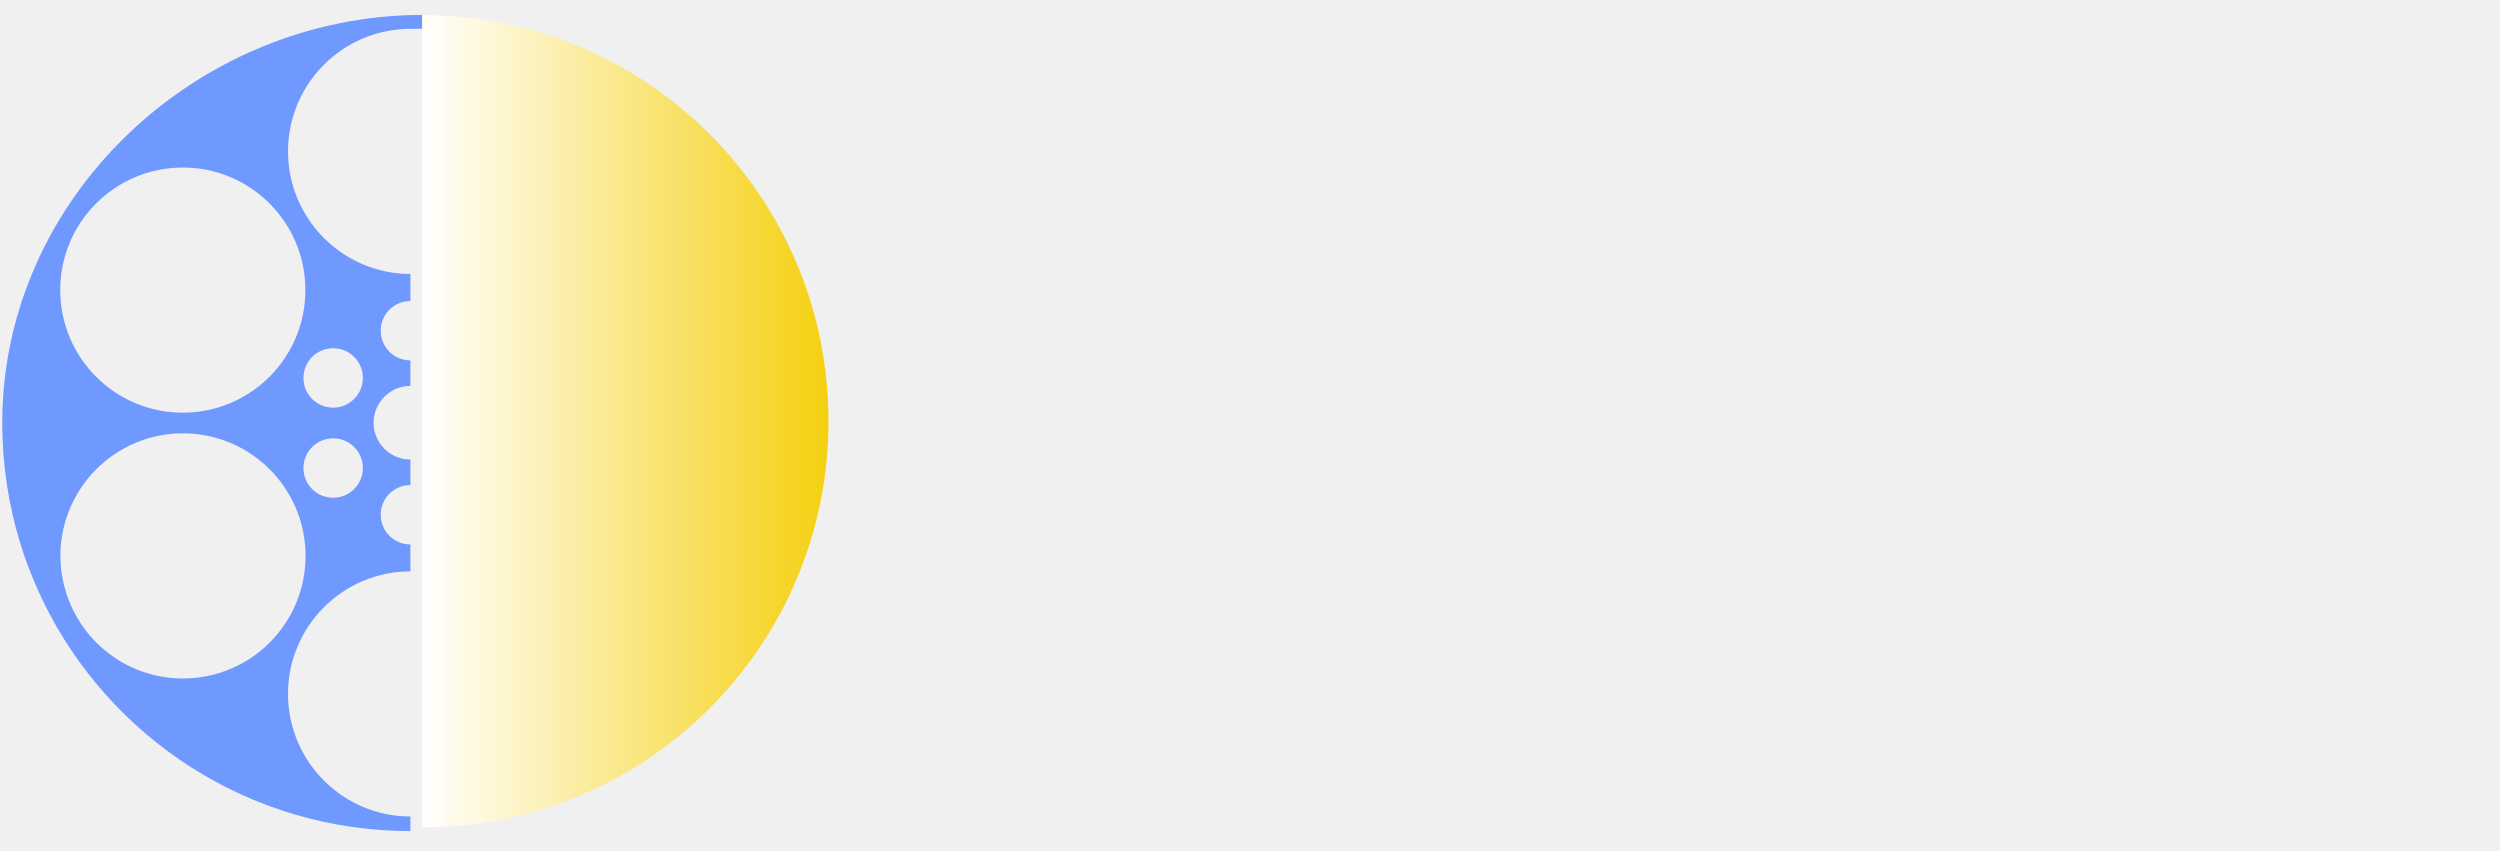
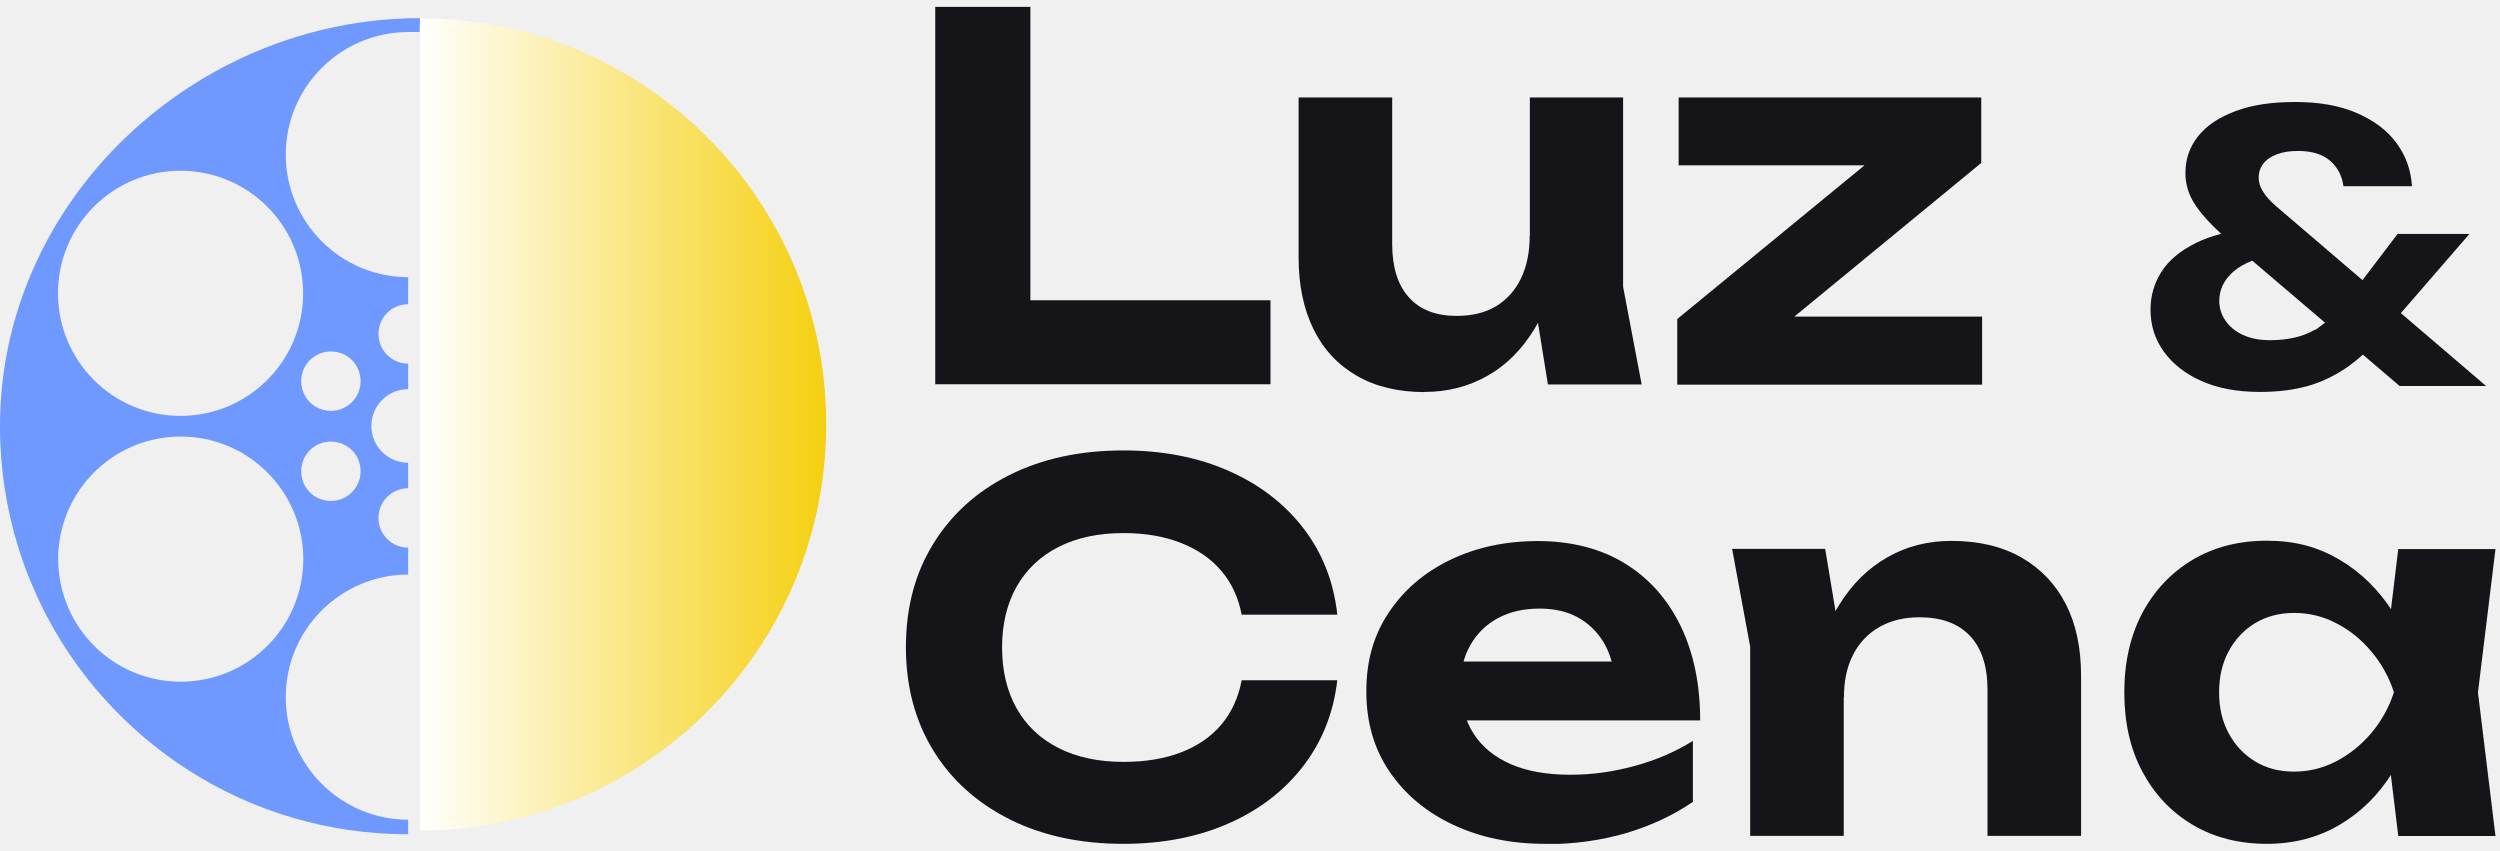
<svg xmlns="http://www.w3.org/2000/svg" width="144" height="49" viewBox="0 0 144 49" fill="none">
-   <g clip-path="url(#clip0_60_402)">
-     <path d="M59.48 0.21V19.52L57.01 17.11H73.31V21.95H54V0.21H59.48Z" fill="#EFEFEF" />
-     <path d="M82.21 22.4C80.68 22.4 79.37 22.09 78.28 21.46C77.19 20.83 76.36 19.94 75.79 18.78C75.22 17.62 74.93 16.25 74.93 14.66V5.43H80.32V13.87C80.32 15.2 80.64 16.23 81.28 16.94C81.92 17.66 82.84 18.01 84.03 18.01C84.92 18.01 85.67 17.83 86.29 17.46C86.91 17.09 87.39 16.56 87.73 15.87C88.07 15.17 88.24 14.35 88.24 13.4L89.92 14.3C89.73 16.04 89.27 17.51 88.54 18.72C87.81 19.93 86.91 20.84 85.81 21.46C84.72 22.08 83.51 22.39 82.2 22.39L82.21 22.4ZM89.29 21.96L88.25 15.52V5.43H93.62V16.33L94.69 21.96H89.3H89.29Z" fill="#EFEFEF" />
-     <path d="M96.74 21.96V18.19L108.51 8.53L112.22 9.34H96.82V5.43H114.25V9.2L102.5 18.86L99.34 18.05H114.3V21.97H96.73L96.74 21.96Z" fill="#EFEFEF" />
-     <path d="M143.33 22.05L138.42 17.85L142.37 13.29H138.23L136.21 15.95L131.23 11.69C130.87 11.38 130.62 11.09 130.46 10.82C130.3 10.56 130.23 10.3 130.23 10.06C130.23 9.73 130.32 9.46 130.51 9.23C130.69 9 130.95 8.82 131.29 8.7C131.62 8.57 132.03 8.51 132.5 8.51C133.3 8.51 133.91 8.7 134.35 9.08C134.78 9.46 135.04 9.95 135.11 10.54H139.06C139 9.61 138.71 8.79 138.17 8.06C137.64 7.33 136.88 6.76 135.89 6.33C134.91 5.9 133.73 5.69 132.34 5.69C130.95 5.69 129.86 5.86 128.91 6.21C127.96 6.56 127.24 7.04 126.75 7.65C126.26 8.26 126.01 8.97 126.01 9.79C126.01 10.46 126.21 11.09 126.62 11.68C127 12.23 127.49 12.76 128.07 13.28C127.53 13.42 127.04 13.6 126.61 13.81C125.71 14.26 125.05 14.81 124.63 15.47C124.21 16.13 124 16.85 124 17.65C124 18.55 124.25 19.35 124.76 20.06C125.27 20.77 125.99 21.34 126.93 21.76C127.87 22.18 128.99 22.39 130.31 22.39C131.36 22.39 132.3 22.27 133.12 22.03C133.94 21.79 134.7 21.41 135.41 20.91C135.68 20.71 135.96 20.49 136.23 20.24L138.35 22.05H143.35H143.33ZM133.46 18.81C132.78 19.21 131.91 19.41 130.88 19.41C130.28 19.41 129.77 19.31 129.33 19.11C128.9 18.91 128.56 18.64 128.32 18.29C128.08 17.94 127.96 17.56 127.96 17.15C127.96 16.51 128.22 15.96 128.74 15.49C129.04 15.22 129.42 15 129.86 14.83L134.05 18.4C133.86 18.54 133.68 18.7 133.48 18.82L133.46 18.81Z" fill="#EFEFEF" />
-     <path d="M77.16 38.97C76.95 40.85 76.3 42.49 75.22 43.91C74.14 45.33 72.71 46.44 70.93 47.23C69.15 48.02 67.12 48.42 64.84 48.42C62.35 48.42 60.16 47.95 58.27 47C56.39 46.05 54.92 44.73 53.88 43.03C52.84 41.33 52.31 39.35 52.31 37.09C52.31 34.83 52.83 32.85 53.88 31.15C54.92 29.45 56.39 28.12 58.27 27.18C60.16 26.23 62.34 25.76 64.84 25.76C67.12 25.76 69.15 26.16 70.93 26.95C72.71 27.74 74.14 28.85 75.22 30.26C76.3 31.67 76.95 33.32 77.16 35.22H71.65C71.46 34.23 71.07 33.39 70.48 32.7C69.89 32 69.12 31.47 68.16 31.09C67.2 30.71 66.1 30.52 64.84 30.52C63.39 30.52 62.14 30.79 61.1 31.32C60.06 31.85 59.25 32.61 58.69 33.6C58.13 34.59 57.85 35.76 57.85 37.11C57.85 38.46 58.13 39.63 58.69 40.62C59.25 41.61 60.05 42.37 61.1 42.9C62.15 43.43 63.39 43.7 64.84 43.7C66.1 43.7 67.2 43.52 68.16 43.15C69.12 42.78 69.89 42.25 70.48 41.55C71.07 40.85 71.46 40 71.65 39H77.16V38.97Z" fill="#EFEFEF" />
-     <path d="M89.12 48.419C87.15 48.419 85.38 48.05 83.83 47.319C82.27 46.59 81.05 45.559 80.16 44.249C79.27 42.94 78.83 41.4 78.83 39.639C78.83 37.88 79.25 36.41 80.11 35.12C80.96 33.83 82.13 32.809 83.63 32.08C85.13 31.349 86.82 30.98 88.72 30.98C90.62 30.98 92.32 31.41 93.71 32.26C95.1 33.109 96.17 34.309 96.93 35.859C97.68 37.41 98.06 39.219 98.06 41.309H83.15V37.919H95.1L93.16 39.139C93.1 38.23 92.88 37.459 92.51 36.83C92.13 36.2 91.63 35.719 91.02 35.38C90.4 35.039 89.67 34.87 88.82 34.87C87.89 34.87 87.09 35.05 86.41 35.419C85.73 35.789 85.21 36.3 84.83 36.959C84.45 37.62 84.26 38.38 84.26 39.249C84.26 40.349 84.51 41.289 85 42.059C85.49 42.83 86.21 43.419 87.15 43.83C88.09 44.239 89.23 44.44 90.59 44.44C91.83 44.44 93.06 44.27 94.3 43.929C95.54 43.59 96.65 43.109 97.64 42.489V45.999C96.52 46.77 95.24 47.37 93.8 47.8C92.36 48.219 90.81 48.44 89.15 48.44L89.12 48.419Z" fill="#EFEFEF" />
-     <path d="M99.9 31.43H105.26L106.33 37.87V47.96H100.94V37.06L99.9 31.43ZM112.52 30.97C114.11 30.97 115.45 31.29 116.57 31.93C117.68 32.57 118.53 33.46 119.12 34.61C119.71 35.76 120 37.14 120 38.74V47.96H114.61V39.55C114.61 38.18 114.27 37.14 113.59 36.43C112.91 35.72 111.95 35.37 110.69 35.37C109.8 35.37 109.03 35.56 108.37 35.94C107.71 36.32 107.21 36.85 106.86 37.54C106.51 38.23 106.34 39.04 106.34 39.99L104.63 39.09C104.84 37.33 105.32 35.85 106.07 34.65C106.81 33.45 107.74 32.54 108.85 31.91C109.96 31.28 111.18 30.97 112.52 30.97Z" fill="#EFEFEF" />
-     <path d="M139.6 39.69C139.31 41.45 138.76 42.98 137.95 44.29C137.14 45.6 136.11 46.61 134.88 47.33C133.64 48.06 132.25 48.42 130.7 48.42C129.08 48.42 127.65 48.05 126.42 47.32C125.19 46.59 124.23 45.57 123.53 44.26C122.83 42.95 122.49 41.43 122.49 39.69C122.49 37.95 122.84 36.43 123.53 35.12C124.23 33.81 125.19 32.8 126.42 32.06C127.65 31.33 129.07 30.96 130.7 30.96C132.33 30.96 133.64 31.32 134.88 32.05C136.12 32.78 137.15 33.79 137.97 35.08C138.79 36.38 139.34 37.91 139.61 39.69H139.6ZM127.95 39.69C127.95 40.58 128.13 41.37 128.5 42.05C128.87 42.74 129.38 43.28 130.02 43.67C130.67 44.07 131.42 44.26 132.27 44.26C133.12 44.26 133.93 44.06 134.69 43.67C135.45 43.27 136.13 42.73 136.71 42.05C137.29 41.36 137.73 40.58 138.02 39.69C137.73 38.8 137.29 38.01 136.71 37.33C136.13 36.64 135.46 36.1 134.69 35.71C133.93 35.31 133.12 35.12 132.27 35.12C131.42 35.12 130.67 35.32 130.02 35.71C129.37 36.11 128.86 36.65 128.5 37.33C128.13 38.02 127.95 38.8 127.95 39.69ZM138.27 47.96L137.54 41.96L138.32 39.7L137.54 37.47L138.27 31.44H143.87L142.86 39.7L143.87 47.97H138.27V47.96Z" fill="#EFEFEF" />
-     <path d="M0.13 24.36C0.13 26.8 0.5 29.15 1.19 31.37C1.3 31.74 1.43 32.1 1.56 32.46C1.84 33.21 2.15 33.94 2.49 34.65C6.31 42.48 14.34 47.87 23.64 47.87V47.03C19.75 47.03 16.59 43.86 16.59 39.97C16.59 36.08 19.74 32.92 23.64 32.91V31.36C22.7 31.36 21.93 30.6 21.93 29.65C21.93 28.7 22.69 27.94 23.64 27.94V26.47C22.47 26.47 21.52 25.52 21.52 24.35C21.52 23.18 22.47 22.23 23.64 22.23V20.76C22.7 20.76 21.93 20 21.93 19.05C21.93 18.1 22.69 17.34 23.64 17.34V15.78C19.75 15.78 16.59 12.61 16.59 8.72C16.59 4.83 19.74 1.67 23.64 1.66H24.3L24.32 0.86C11.34 0.87 0.13 11.37 0.13 24.36ZM20.9 26.96C20.9 27.9 20.14 28.67 19.19 28.67C18.24 28.67 17.48 27.91 17.48 26.96C17.48 26.01 18.24 25.25 19.19 25.25C20.14 25.25 20.9 26.01 20.9 26.96ZM17.57 31.37C17.59 31.58 17.6 31.8 17.6 32.02C17.6 35.92 14.44 39.08 10.54 39.08C7.58 39.08 5.05 37.26 4 34.67C3.78 34.12 3.62 33.54 3.54 32.94C3.5 32.64 3.48 32.33 3.48 32.02C3.48 31.8 3.48 31.59 3.51 31.37C3.84 27.77 6.86 24.96 10.54 24.96C14.22 24.96 17.24 27.78 17.57 31.37ZM20.9 21.77C20.9 22.71 20.14 23.48 19.19 23.48C18.24 23.48 17.48 22.72 17.48 21.77C17.48 20.82 18.24 20.06 19.19 20.06C20.14 20.06 20.9 20.82 20.9 21.77ZM17.59 16.71C17.59 20.61 14.43 23.77 10.53 23.77C6.63 23.77 3.47 20.61 3.47 16.71C3.47 12.81 6.63 9.65 10.53 9.65C14.43 9.65 17.59 12.81 17.59 16.71Z" fill="#6F99FF" />
-     <path d="M24.33 0.87C37.25 0.87 47.72 11.34 47.72 24.26C47.72 37.18 37.25 47.65 24.33 47.65V0.87Z" fill="url(#paint0_linear_60_402)" />
+   <g clip-path="url(#clip0_40_198)">
+     <path d="M59.35 0.395V19.705L56.88 17.295H73.18V22.135H53.87V0.395H59.35Z" fill="#151519" />
+     <path d="M82.08 22.585C80.55 22.585 79.24 22.275 78.15 21.645C77.06 21.015 76.23 20.125 75.66 18.965C75.09 17.805 74.8 16.435 74.8 14.845V5.615H80.19V14.055C80.19 15.385 80.51 16.415 81.15 17.125C81.79 17.845 82.71 18.195 83.9 18.195C84.79 18.195 85.54 18.015 86.16 17.645C86.78 17.275 87.26 16.745 87.6 16.055C87.94 15.355 88.11 14.535 88.11 13.585L89.79 14.485C89.6 16.225 89.14 17.695 88.41 18.905C87.68 20.115 86.78 21.025 85.68 21.645C84.59 22.265 83.38 22.575 82.07 22.575L82.08 22.585ZM89.16 22.145L88.12 15.705V5.615H93.49V16.515L94.56 22.145H89.17H89.16Z" fill="#151519" />
+     <path d="M96.61 22.145V18.375L108.38 8.715L112.09 9.525H96.69V5.615H114.12V9.385L102.37 19.045L99.21 18.235H114.17V22.155H96.6L96.61 22.145Z" fill="#151519" />
+     <path d="M143.2 22.235L138.29 18.035L142.24 13.475H138.1L136.08 16.135L131.1 11.875C130.74 11.565 130.49 11.275 130.33 11.005C130.17 10.745 130.1 10.485 130.1 10.245C130.1 9.915 130.19 9.645 130.38 9.415C130.56 9.185 130.82 9.005 131.16 8.885C131.49 8.755 131.9 8.695 132.37 8.695C133.17 8.695 133.78 8.885 134.22 9.265C134.65 9.645 134.91 10.135 134.98 10.725H138.93C138.87 9.795 138.58 8.975 138.04 8.245C137.51 7.515 136.75 6.945 135.76 6.515C134.78 6.085 133.6 5.875 132.21 5.875C130.82 5.875 129.73 6.045 128.78 6.395C127.83 6.745 127.11 7.225 126.62 7.835C126.13 8.445 125.88 9.155 125.88 9.975C125.88 10.645 126.08 11.275 126.49 11.865C126.87 12.415 127.36 12.945 127.94 13.465C127.4 13.605 126.91 13.785 126.48 13.995C125.58 14.445 124.92 14.995 124.5 15.655C124.08 16.315 123.87 17.035 123.87 17.835C123.87 18.735 124.12 19.535 124.63 20.245C125.14 20.955 125.86 21.525 126.8 21.945C127.74 22.365 128.86 22.575 130.18 22.575C131.23 22.575 132.17 22.455 132.99 22.215C133.81 21.975 134.57 21.595 135.28 21.095C135.55 20.895 135.83 20.675 136.1 20.425L138.22 22.235H143.22H143.2ZM133.33 18.995C132.65 19.395 131.78 19.595 130.75 19.595C130.15 19.595 129.64 19.495 129.2 19.295C128.77 19.095 128.43 18.825 128.19 18.475C127.95 18.125 127.83 17.745 127.83 17.335C127.83 16.695 128.09 16.145 128.61 15.675C128.91 15.405 129.29 15.185 129.73 15.015L133.92 18.585C133.73 18.725 133.55 18.885 133.35 19.005L133.33 18.995Z" fill="#151519" />
+     <path d="M77.03 39.155C76.82 41.035 76.17 42.675 75.09 44.095C74.01 45.515 72.58 46.625 70.8 47.415C69.02 48.205 66.99 48.605 64.71 48.605C62.22 48.605 60.03 48.135 58.14 47.185C56.26 46.235 54.79 44.915 53.75 43.215C52.71 41.515 52.18 39.535 52.18 37.275C52.18 35.015 52.7 33.035 53.75 31.335C54.79 29.635 56.26 28.305 58.14 27.365C60.03 26.415 62.21 25.945 64.71 25.945C66.99 25.945 69.02 26.345 70.8 27.135C72.58 27.925 74.01 29.035 75.09 30.445C76.17 31.855 76.82 33.505 77.03 35.405H71.52C71.33 34.415 70.94 33.575 70.35 32.885C69.76 32.185 68.99 31.655 68.03 31.275C67.07 30.895 65.97 30.705 64.71 30.705C63.26 30.705 62.01 30.975 60.97 31.505C59.93 32.035 59.12 32.795 58.56 33.785C58 34.775 57.72 35.945 57.72 37.295C57.72 38.645 58 39.815 58.56 40.805C59.12 41.795 59.92 42.555 60.97 43.085C62.02 43.615 63.26 43.885 64.71 43.885C65.97 43.885 67.07 43.705 68.03 43.335C68.99 42.965 69.76 42.435 70.35 41.735C70.94 41.035 71.33 40.185 71.52 39.185H77.03V39.155Z" fill="#151519" />
+     <path d="M88.99 48.605C87.02 48.605 85.25 48.235 83.7 47.505C82.14 46.775 80.92 45.745 80.03 44.435C79.14 43.125 78.7 41.585 78.7 39.825C78.7 38.065 79.12 36.595 79.98 35.305C80.83 34.015 82 32.995 83.5 32.265C85 31.535 86.69 31.165 88.59 31.165C90.49 31.165 92.19 31.595 93.58 32.445C94.97 33.295 96.04 34.495 96.8 36.045C97.55 37.595 97.93 39.405 97.93 41.495H83.02V38.105H94.97L93.03 39.325C92.97 38.415 92.75 37.645 92.38 37.015C92 36.385 91.5 35.905 90.89 35.565C90.27 35.225 89.54 35.055 88.69 35.055C87.76 35.055 86.96 35.235 86.28 35.605C85.6 35.975 85.08 36.485 84.7 37.145C84.32 37.805 84.13 38.565 84.13 39.435C84.13 40.535 84.38 41.475 84.87 42.245C85.36 43.015 86.08 43.605 87.02 44.015C87.96 44.425 89.1 44.625 90.46 44.625C91.7 44.625 92.93 44.455 94.17 44.115C95.41 43.775 96.52 43.295 97.51 42.675V46.185C96.39 46.955 95.11 47.555 93.67 47.985C92.23 48.405 90.68 48.625 89.02 48.625L88.99 48.605Z" fill="#151519" />
+     <path d="M99.77 31.615H105.13L106.2 38.055V48.145H100.81V37.245L99.77 31.615ZM112.39 31.155C113.98 31.155 115.32 31.475 116.44 32.115C117.55 32.755 118.4 33.645 118.99 34.795C119.58 35.945 119.87 37.325 119.87 38.925V48.145H114.48V39.735C114.48 38.365 114.14 37.325 113.46 36.615C112.78 35.905 111.82 35.555 110.56 35.555C109.67 35.555 108.9 35.745 108.24 36.125C107.58 36.505 107.08 37.035 106.73 37.725C106.38 38.415 106.21 39.225 106.21 40.175L104.5 39.275C104.71 37.515 105.19 36.035 105.94 34.835C106.68 33.635 107.61 32.725 108.72 32.095C109.83 31.465 111.05 31.155 112.39 31.155Z" fill="#151519" />
+     <path d="M139.47 39.875C139.18 41.635 138.63 43.165 137.82 44.475C137.01 45.785 135.98 46.795 134.75 47.515C133.51 48.245 132.12 48.605 130.57 48.605C128.95 48.605 127.52 48.235 126.29 47.505C125.06 46.775 124.1 45.755 123.4 44.445C122.7 43.135 122.36 41.615 122.36 39.875C122.36 38.135 122.71 36.615 123.4 35.305C124.1 33.995 125.06 32.985 126.29 32.245C127.52 31.515 128.94 31.145 130.57 31.145C132.2 31.145 133.51 31.505 134.75 32.235C135.99 32.965 137.02 33.975 137.84 35.265C138.66 36.565 139.21 38.095 139.48 39.875H139.47ZM127.82 39.875C127.82 40.765 128 41.555 128.37 42.235C128.74 42.925 129.25 43.465 129.89 43.855C130.54 44.255 131.29 44.445 132.14 44.445C132.99 44.445 133.8 44.245 134.56 43.855C135.32 43.455 136 42.915 136.58 42.235C137.16 41.545 137.6 40.765 137.89 39.875C137.6 38.985 137.16 38.195 136.58 37.515C136 36.825 135.33 36.285 134.56 35.895C133.8 35.495 132.99 35.305 132.14 35.305C131.29 35.305 130.54 35.505 129.89 35.895C129.24 36.295 128.73 36.835 128.37 37.515C128 38.205 127.82 38.985 127.82 39.875ZM138.14 48.145L137.41 42.145L138.19 39.885L137.41 37.655L138.14 31.625H143.74L142.73 39.885L143.74 48.155H138.14V48.145Z" fill="#151519" />
+     <path d="M0 24.545C0 26.985 0.37 29.335 1.06 31.555C1.17 31.925 1.3 32.285 1.43 32.645C1.71 33.395 2.02 34.125 2.36 34.835C6.18 42.665 14.21 48.055 23.51 48.055V47.215C19.62 47.215 16.46 44.045 16.46 40.155C16.46 36.265 19.61 33.105 23.51 33.095V31.545C22.57 31.545 21.8 30.785 21.8 29.835C21.8 28.885 22.56 28.125 23.51 28.125V26.655C22.34 26.655 21.39 25.705 21.39 24.535C21.39 23.365 22.34 22.415 23.51 22.415V20.945C22.57 20.945 21.8 20.185 21.8 19.235C21.8 18.285 22.56 17.525 23.51 17.525V15.965C19.62 15.965 16.46 12.795 16.46 8.905C16.46 5.015 19.61 1.855 23.51 1.845H24.17L24.19 1.045C11.21 1.055 0 11.555 0 24.545ZM20.77 27.145C20.77 28.085 20.01 28.855 19.06 28.855C18.11 28.855 17.35 28.095 17.35 27.145C17.35 26.195 18.11 25.435 19.06 25.435C20.01 25.435 20.77 26.195 20.77 27.145ZM17.44 31.555C17.46 31.765 17.47 31.985 17.47 32.205C17.47 36.105 14.31 39.265 10.41 39.265C7.45 39.265 4.92 37.445 3.87 34.855C3.65 34.305 3.49 33.725 3.41 33.125C3.37 32.825 3.35 32.515 3.35 32.205C3.35 31.985 3.35 31.775 3.38 31.555C3.71 27.955 6.73 25.145 10.41 25.145C14.09 25.145 17.11 27.965 17.44 31.555ZM20.77 21.955C20.77 22.895 20.01 23.665 19.06 23.665C18.11 23.665 17.35 22.905 17.35 21.955C17.35 21.005 18.11 20.245 19.06 20.245C20.01 20.245 20.77 21.005 20.77 21.955ZM17.46 16.895C17.46 20.795 14.3 23.955 10.4 23.955C6.5 23.955 3.34 20.795 3.34 16.895C3.34 12.995 6.5 9.835 10.4 9.835C14.3 9.835 17.46 12.995 17.46 16.895Z" fill="#6F99FF" />
+     <path d="M24.2 1.055C37.12 1.055 47.59 11.525 47.59 24.445C47.59 37.365 37.12 47.835 24.2 47.835V1.055Z" fill="url(#paint0_linear_40_198)" />
  </g>
  <defs>
-     <linearGradient id="paint0_linear_60_402" x1="24.33" y1="24.26" x2="47.72" y2="24.26" gradientUnits="userSpaceOnUse">
+     <linearGradient id="paint0_linear_40_198" x1="24.2" y1="24.445" x2="47.59" y2="24.445" gradientUnits="userSpaceOnUse">
      <stop stop-color="white" />
      <stop offset="1" stop-color="#F5D010" />
    </linearGradient>
-     <clipPath id="clip0_60_402">
-       <rect width="143.74" height="48.21" fill="white" transform="translate(0.130005 0.209961)" />
+     <clipPath id="clip0_40_198">
+       <rect width="143.74" height="48.21" fill="white" transform="translate(0 0.39502)" />
    </clipPath>
  </defs>
</svg>
